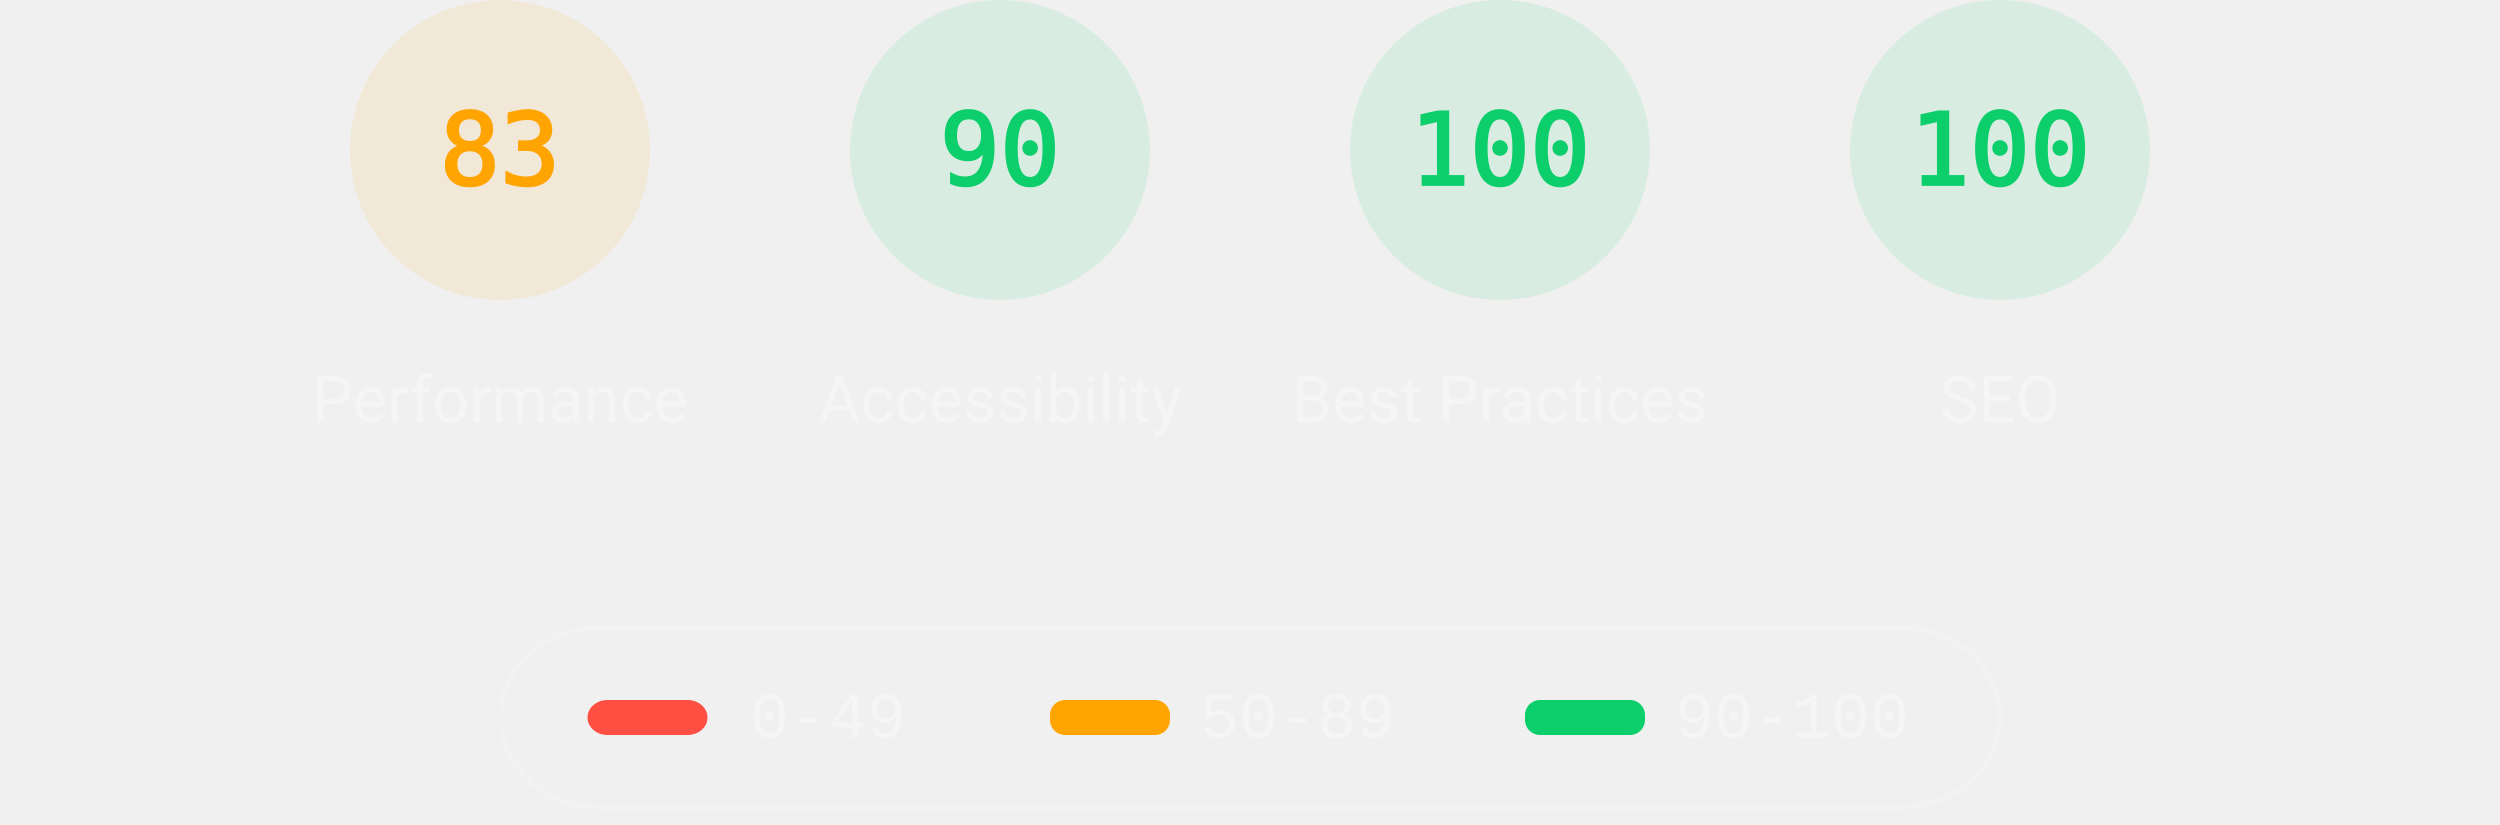
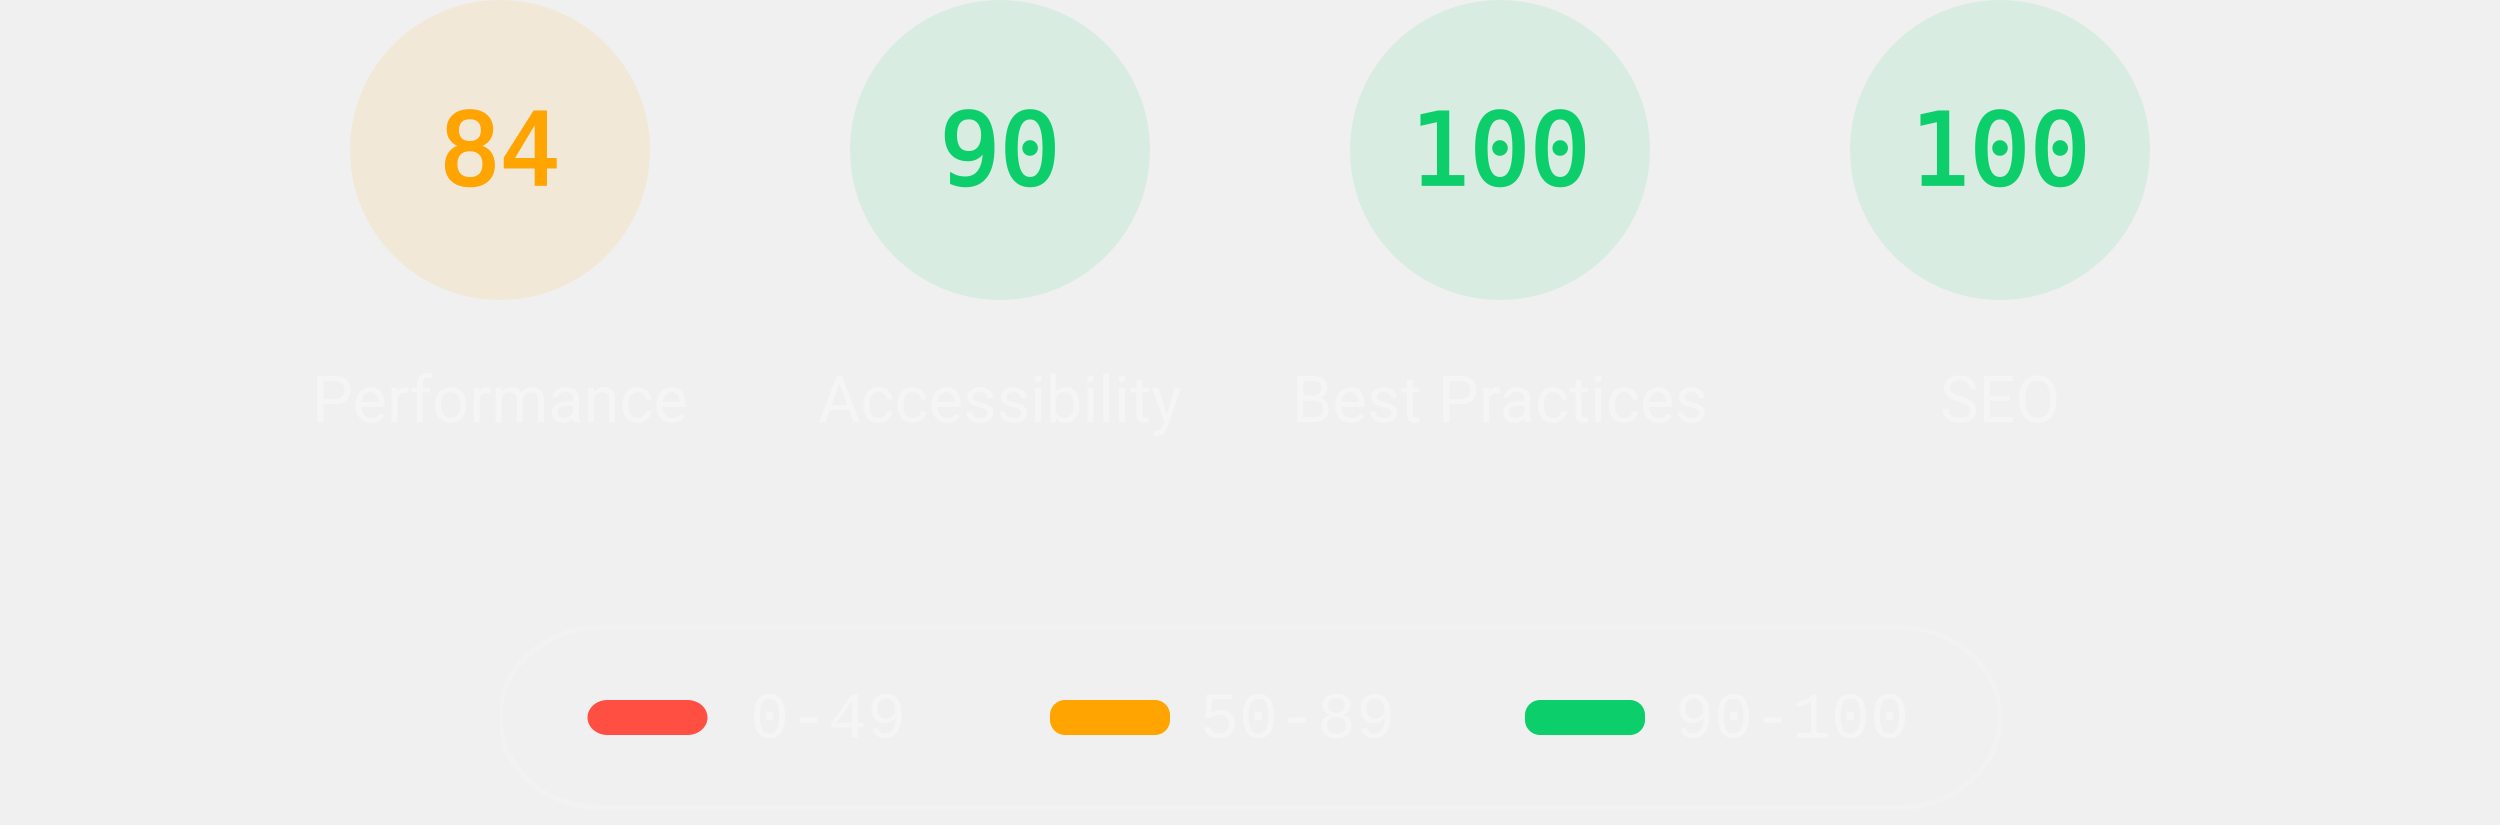
<svg xmlns="http://www.w3.org/2000/svg" class="theme--dark" fill="none" width="1000" height="330">
  <style>
			.gauge-base {
				opacity: 0.1
			}

			.gauge-arc {
				fill: none;
				animation-delay: 250ms;
				stroke-linecap: round;
				transform: rotate(-90deg);
				transform-origin: 100px 60px;
				animation: load-gauge 1s ease forwards
			}

			.guage-text {
				font-size: 40px;
				font-family: monospace;
				text-align: center
			}

			.guage-red {
				color: #ff4e42;
				fill: #ff4e42;
				stroke: #ff4e42
			}
			.guage-orange {
				color: #ffa400;
				fill: #ffa400;
				stroke: #ffa400
			}
			.guage-green {
				color: #0cce6b;
				fill: #0cce6b;
				stroke: #0cce6b
			}
			.theme--agnostic .guage-undefined {
				color: #5c5c5c;
				fill: #5c5c5c;
				stroke: #5c5c5c
			}
			.theme--light .guage-undefined {
				color: #1e1e1e;
				fill: #1e1e1e;
				stroke: #1e1e1e
			}
			.theme--dark .guage-undefined {
				color: #f5f5f5;
				fill: #f5f5f5;
				stroke: #f5f5f5
			}

			.guage-title {
				stroke: none;
				font-size: 26px;
				line-height: 26px;
				font-family: Roboto, Halvetica, Arial, sans-serif
			}
			.metric.guage-title {
				font-family: 'Courier New', Courier, monospace
			}
			.theme--agnostic .guage-title {
				color: #737373;
				fill: #737373
			}
			.theme--light .guage-title {
				color: #212121;
				fill: #212121
			}
			.theme--dark .guage-title {
				color: #f5f5f5;
				fill: #f5f5f5
			}

			@keyframes load-gauge {
				from {
					stroke-dasharray: 0 352.858
				}
			}
			.lh-gauge--pwa__disc {
				fill: #e0e0e0
			}
			.lh-gauge--pwa__logo {
				position: relative;
				fill: #b0b0b0
			}
			.lh-gauge--pwa__invisible {
				display: none
			}
			.lh-gauge--pwa__visible {
				display: inline
			}
			.guage-invisible {
				display: none
			}
			.lh-gauge--pwa__logo--primary-color {
				fill: #304ffe
			}
			.theme--agnostic .lh-gauge--pwa__logo--secondary-color {
				fill: #787878
			}
			.theme--light .lh-gauge--pwa__logo--secondary-color {
				fill: #3d3d3d
			}
			.theme--dark .lh-gauge--pwa__logo--secondary-color {
				fill: #d8b6b6
			}
			.theme--light #svg_2 {
				stroke: #00000022
			}
			.theme--agnostic #svg_2 {
				stroke: #616161
			}
			.theme--light #svg_2 {
				stroke: #00000022
			}
			.theme--dark #svg_2 {
				stroke: #f5f5f566
			}
		</style>
  <svg class="guage-div guage-perf guage-orange" viewBox="0 0 200 200" width="200" height="200" x="100" y="0">
    <circle class="gauge-base" r="56" cx="100" cy="60" stroke-width="8" />
-     <circle class="gauge-arc guage-arc-1" r="56" cx="100" cy="60" stroke-width="8" style="stroke-dasharray: 292.042, 351.858;" />
-     <text class="guage-text" x="100px" y="60px" alignment-baseline="central" dominant-baseline="central" text-anchor="middle">83</text>
+     <circle class="gauge-arc guage-arc-1" r="56" cx="100" cy="60" stroke-width="8" style="stroke-dasharray: 295.561, 351.858;" />
+     <text class="guage-text" x="100px" y="60px" alignment-baseline="central" dominant-baseline="central" text-anchor="middle">84</text>
    <text class="guage-title" x="100px" y="160px" alignment-baseline="central" dominant-baseline="central" text-anchor="middle">Performance</text>
  </svg>
  <svg class="guage-div guage-acc guage-green" viewBox="0 0 200 200" width="200" height="200" x="300" y="0">
    <circle class="gauge-base" r="56" cx="100" cy="60" stroke-width="8" />
    <circle class="gauge-arc guage-arc-2" r="56" cx="100" cy="60" stroke-width="8" style="stroke-dasharray: 316.672, 351.858;" />
    <text class="guage-text" x="100px" y="60px" alignment-baseline="central" dominant-baseline="central" text-anchor="middle">90</text>
    <text class="guage-title" x="100px" y="160px" alignment-baseline="central" dominant-baseline="central" text-anchor="middle">Accessibility</text>
  </svg>
  <svg class="guage-div guage-best guage-green" viewBox="0 0 200 200" width="200" height="200" x="500" y="0">
    <circle class="gauge-base" r="56" cx="100" cy="60" stroke-width="8" />
    <circle class="gauge-arc guage-arc-3" r="56" cx="100" cy="60" stroke-width="8" style="stroke-dasharray: 351.858, 351.858;" />
    <text class="guage-text" x="100px" y="60px" alignment-baseline="central" dominant-baseline="central" text-anchor="middle">100</text>
    <text class="guage-title" x="100px" y="160px" alignment-baseline="central" dominant-baseline="central" text-anchor="middle">Best Practices</text>
  </svg>
  <svg class="guage-div guage-seo guage-green" viewBox="0 0 200 200" width="200" height="200" x="700" y="0">
    <circle class="gauge-base" r="56" cx="100" cy="60" stroke-width="8" />
    <circle class="gauge-arc guage-arc-4" r="56" cx="100" cy="60" stroke-width="8" style="stroke-dasharray: 351.858, 351.858;" />
    <text class="guage-text" x="100px" y="60px" alignment-baseline="central" dominant-baseline="central" text-anchor="middle">100</text>
    <text class="guage-title" x="100px" y="160px" alignment-baseline="central" dominant-baseline="central" text-anchor="middle">SEO</text>
  </svg>
  <svg class="guage-div guage-pwa guage-invisible" viewBox="0 0 200 200" width="200" height="200" x="900" y="0">
    <svg viewBox="0 0 60 60" width="112" height="112" x="44" y="4">
      <defs>
        <linearGradient id="lh-gauge--pwa__check-circle__gradient-0" x1="50%" y1="0%" x2="50%" y2="100%">
          <stop stop-color="#00C852" offset="0%" />
          <stop stop-color="#009688" offset="100%" />
        </linearGradient>
        <linearGradient id="lh-gauge--pwa__installable__shadow-gradient-0" x1="76.056%" x2="24.111%" y1="82.995%" y2="24.735%">
          <stop stop-color="#A5D6A7" offset="0%" />
          <stop stop-color="#80CBC4" offset="100%" />
        </linearGradient>
        <linearGradient id="lh-gauge--pwa__fast-reliable__shadow-gradient-0" x1="76.056%" y1="82.995%" x2="25.678%" y2="26.493%">
          <stop stop-color="#64B5F6" offset="0%" />
          <stop stop-color="#2979FF" offset="100%" />
        </linearGradient>
        <g id="lh-gauge--pwa__fast-reliable-badge-0">
          <circle fill="#FFFFFF" cx="10" cy="10" r="10" />
          <path fill="#304FFE" d="M10 3.58l5.25 2.34v3.5c0 3.23-2.24 6.26-5.25 7-3.01-.74-5.25-3.77-5.25-7v-3.5L10 3.58zm-.47 10.74l2.76-4.83.03-.07c.04-.08 0-.24-.22-.24h-1.64l.47-3.26h-.47l-2.7 4.77c-.02.01.05-.1-.04.05-.09.16-.1.31.18.31h1.63l-.47 3.27h.47z" />
        </g>
        <g id="lh-gauge--pwa__installable-badge-0">
          <circle fill="#FFFFFF" cx="10" cy="10" r="10" />
          <path fill="#009688" d="M10 4.167A5.835 5.835 0 0 0 4.167 10 5.835 5.835 0 0 0 10 15.833 5.835 5.835 0 0 0 15.833 10 5.835 5.835 0 0 0 10 4.167zm2.917 6.416h-2.334v2.334H9.417v-2.334H7.083V9.417h2.334V7.083h1.166v2.334h2.334v1.166z" />
        </g>
      </defs>
      <g stroke="none" fill-rule="nonzero">
        <circle class="lh-gauge--pwa__disc" cx="30" cy="30" r="30" />
        <g class="lh-gauge--pwa__logo">
          <path d="M35.66 19.39l.7-1.75h2L37.4 15 38.6 12l3.4 9h-2.51l-.58-1.61z" />
          <path d="M33.52 21l3.65-9h-2.42l-2.5 5.82L30.5 12h-1.86l-1.9 5.82-1.35-2.65-1.21 3.72L25.4 21h2.38l1.72-5.2 1.64 5.2z" />
          <path fill-rule="nonzero" d="M20.3 17.91h1.48c.45 0 .85-.05 1.2-.15l.39-1.18 1.07-3.3a2.64 2.64 0 0 0-.28-.37c-.55-.6-1.36-.91-2.42-.91H18v9h2.3V17.9zm1.96-3.84c.22.22.33.5.33.87 0 .36-.1.65-.29.87-.2.23-.59.35-1.15.35h-.86v-2.41h.87c.52 0 .89.1 1.1.32z" />
        </g>
        <rect class="lh-gauge--pwa__component lh-gauge--pwa__na-line lh-gauge--pwa__invisible" fill="#FFFFFF" x="20" y="32" width="20" height="4" rx="2" />
        <g class="lh-gauge--pwa__component lh-gauge--pwa__fast-reliable-badge lh-gauge--pwa__invisible" transform="translate(20, 29)">
          <path fill="url(#lh-gauge--pwa__fast-reliable__shadow-gradient-0)" d="M33.63 19.49A30 30 0 0 1 16.2 30.36L3 17.14 17.14 3l16.49 16.49z" />
          <use href="#lh-gauge--pwa__fast-reliable-badge-0" />
        </g>
        <g class="lh-gauge--pwa__component lh-gauge--pwa__installable-badge lh-gauge--pwa__invisible" transform="translate(20, 29)">
          <path fill="url(#lh-gauge--pwa__installable__shadow-gradient-0)" d="M33.629 19.487c-4.272 5.453-10.391 9.39-17.415 10.869L3 17.142 17.142 3 33.63 19.487z" />
          <use href="#lh-gauge--pwa__installable-badge-0" />
        </g>
        <g class="lh-gauge--pwa__component lh-gauge--pwa__fast-reliable-installable-badges lh-gauge--pwa__invisible">
          <g transform="translate(8, 29)">
            <path fill="url(#lh-gauge--pwa__fast-reliable__shadow-gradient-0)" d="M16.321 30.463L3 17.143 17.142 3l22.365 22.365A29.864 29.864 0 0 1 22 31c-1.942 0-3.84-.184-5.679-.537z" />
            <use href="#lh-gauge--pwa__fast-reliable-badge-0" />
          </g>
          <g transform="translate(32, 29)">
            <path fill="url(#lh-gauge--pwa__installable__shadow-gradient-0)" d="M25.982 11.84a30.107 30.107 0 0 1-13.08 15.203L3 17.143 17.142 3l8.84 8.84z" />
            <use href="#lh-gauge--pwa__installable-badge-0" />
          </g>
        </g>
        <g class="lh-gauge--pwa__component lh-gauge--pwa__check-circle lh-gauge--pwa__invisible" transform="translate(18, 28)">
          <circle fill="#FFFFFF" cx="12" cy="12" r="12" />
          <path fill="url(#lh-gauge--pwa__check-circle__gradient-0)" d="M12 2a10 10 0 1 0 0 20 10 10 0 0 0 0-20zm-2 15l-5-5 1.41-1.41L10 14.17l7.59-7.59L19 8l-9 9z" />
        </g>
      </g>
    </svg>
    <text class="guage-title" y="160px" alignment-baseline="central" dominant-baseline="central" text-anchor="middle">
      <tspan x="100px" dy="-6px">Progressive</tspan>
      <tspan x="100px" dy="30px">Web App</tspan>
    </text>
  </svg>
  <svg width="604" height="76" x="200" y="250">
    <g>
      <rect fill="none" id="canvas_background" height="80" width="604" y="-1" x="-1" />
      <g display="none" overflow="visible" y="0" x="0" height="100%" width="100%" id="canvasGrid">
        <rect fill="url(#gridpattern)" stroke-width="0" y="0" x="0" height="100%" width="100%" />
      </g>
    </g>
    <g>
      <rect fill-opacity="0" stroke-width="2" rx="40" id="svg_2" height="72" width="600" y="1" x="0" fill="#000000" />
      <rect stroke="#000" rx="8" id="svg_3" height="14" width="48" y="30" x="35" stroke-opacity="null" stroke-width="0" fill="#ff4e42" />
      <rect stroke="#000" rx="6" id="svg_4" height="14" width="48" y="30" x="220" stroke-opacity="null" stroke-width="0" fill="#ffa400" />
      <rect stroke="#000" rx="6" id="svg_5" height="14" width="48" y="30" x="410" stroke-opacity="null" stroke-width="0" fill="#0cce6b" />
      <text class="metric guage-title" xml:space="preserve" text-anchor="start" font-size="26" id="svg_6" y="45" x="100" stroke-opacity="null" stroke-width="0" stroke="#000">0-49</text>
      <text class="metric guage-title" xml:space="preserve" text-anchor="start" font-size="26" id="svg_7" y="45" x="280" stroke-opacity="null" stroke-width="0" stroke="#000">50-89</text>
      <text class="metric guage-title" xml:space="preserve" text-anchor="start" font-size="26" id="svg_8" y="45" x="470" stroke-opacity="null" stroke-width="0" stroke="#000">90-100</text>
    </g>
  </svg>
</svg>
